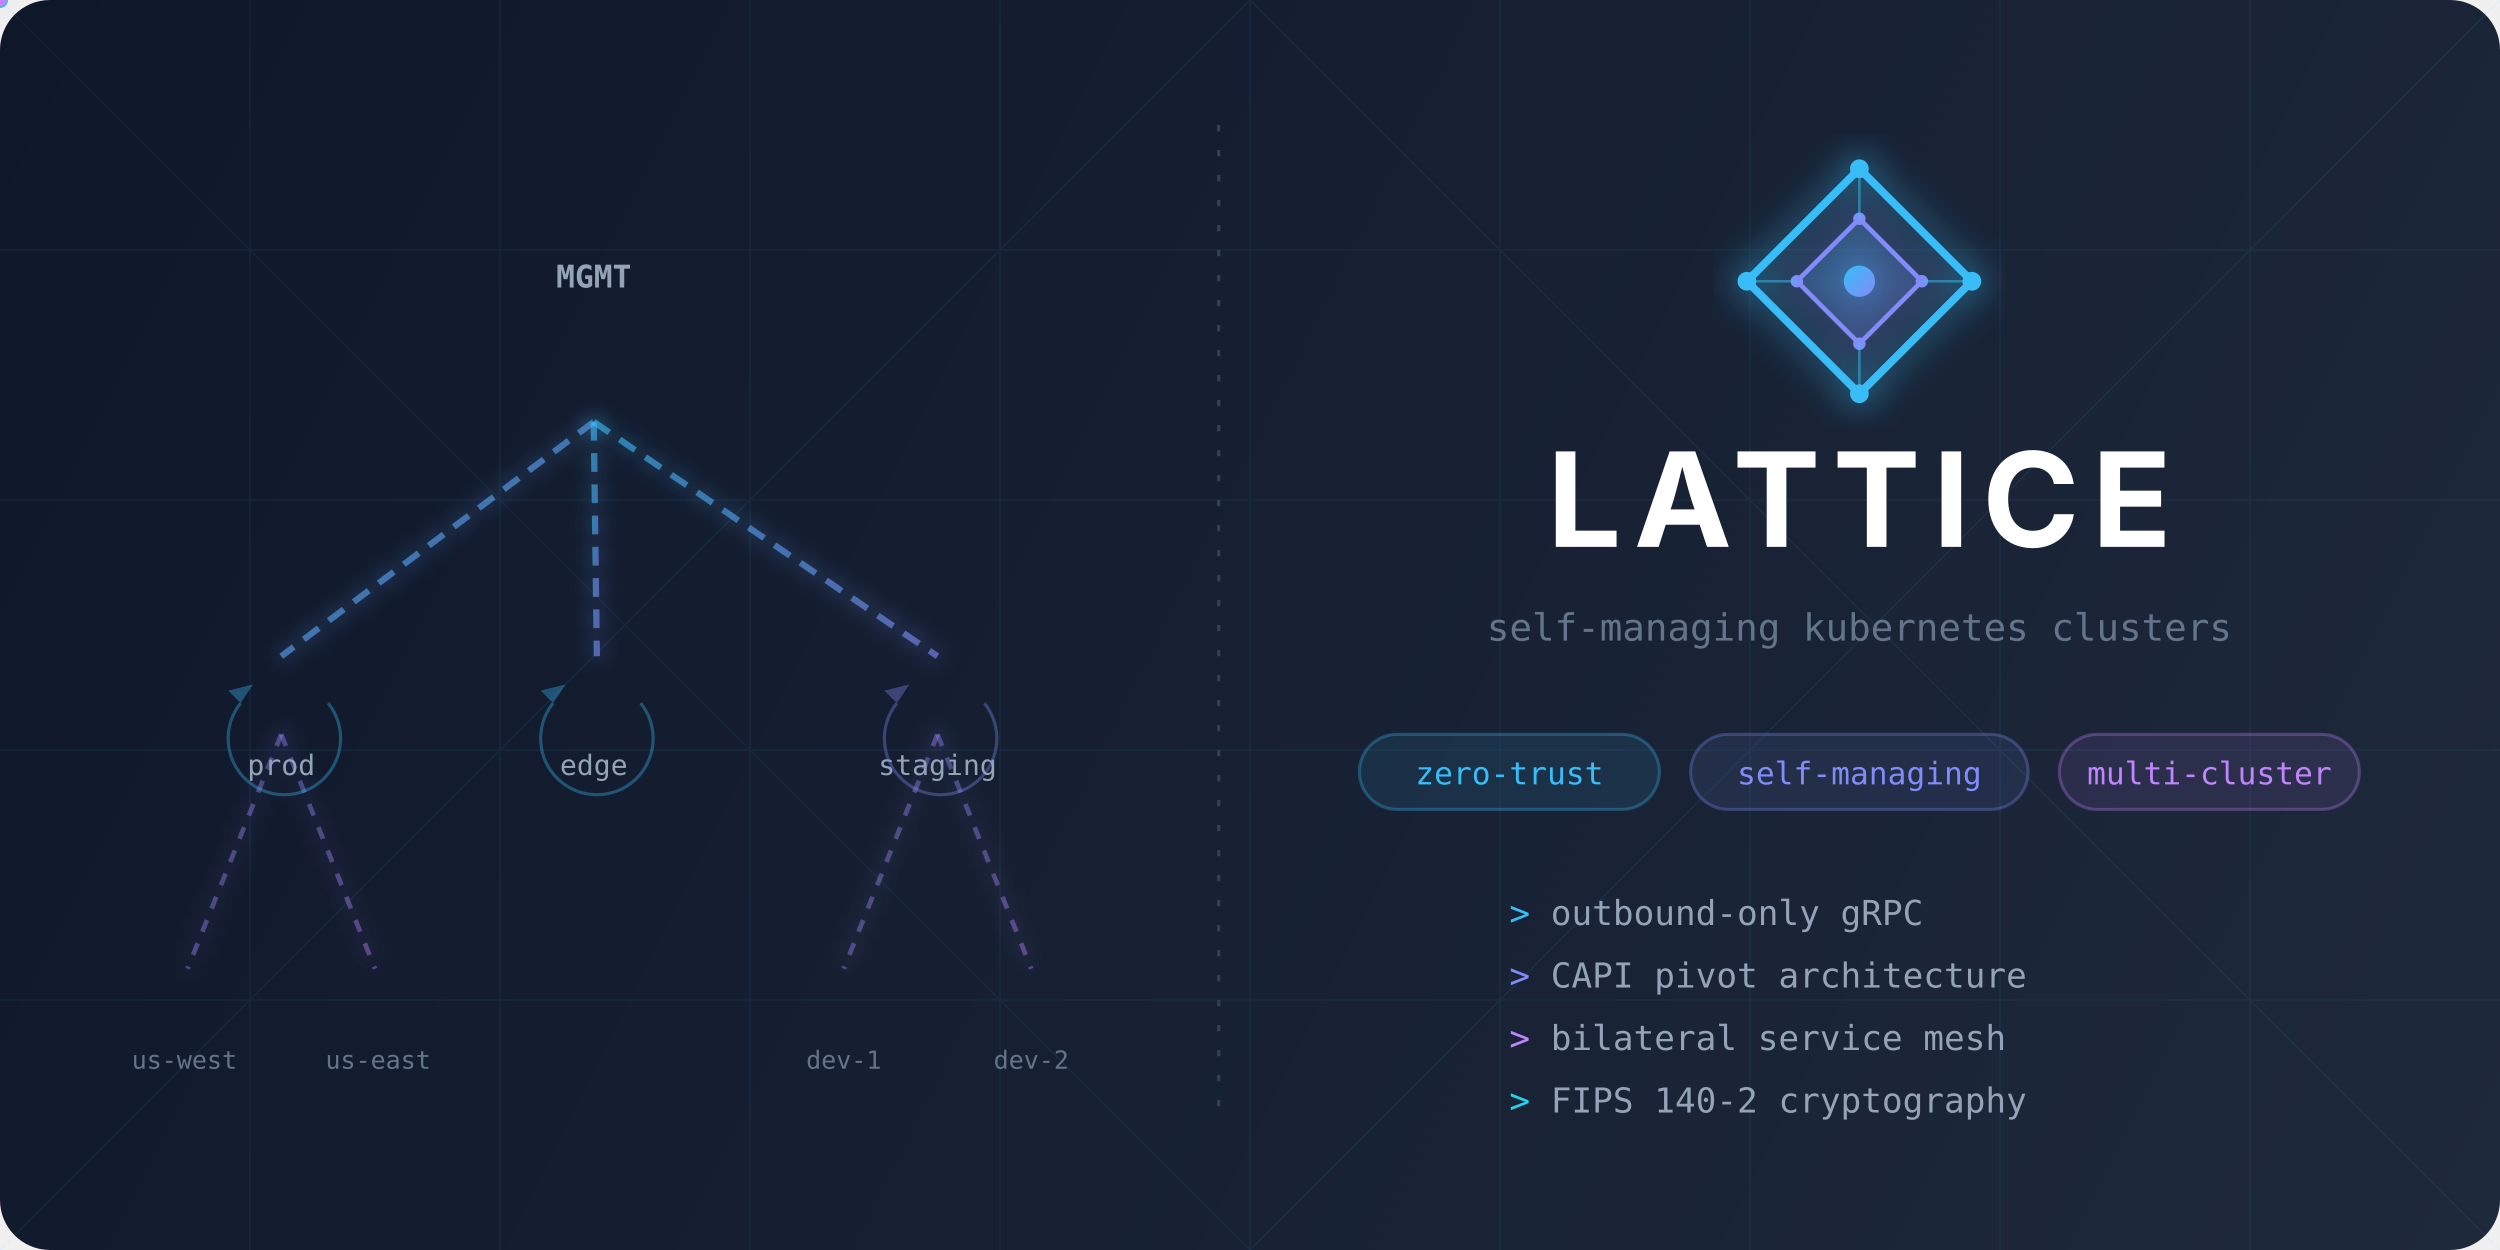
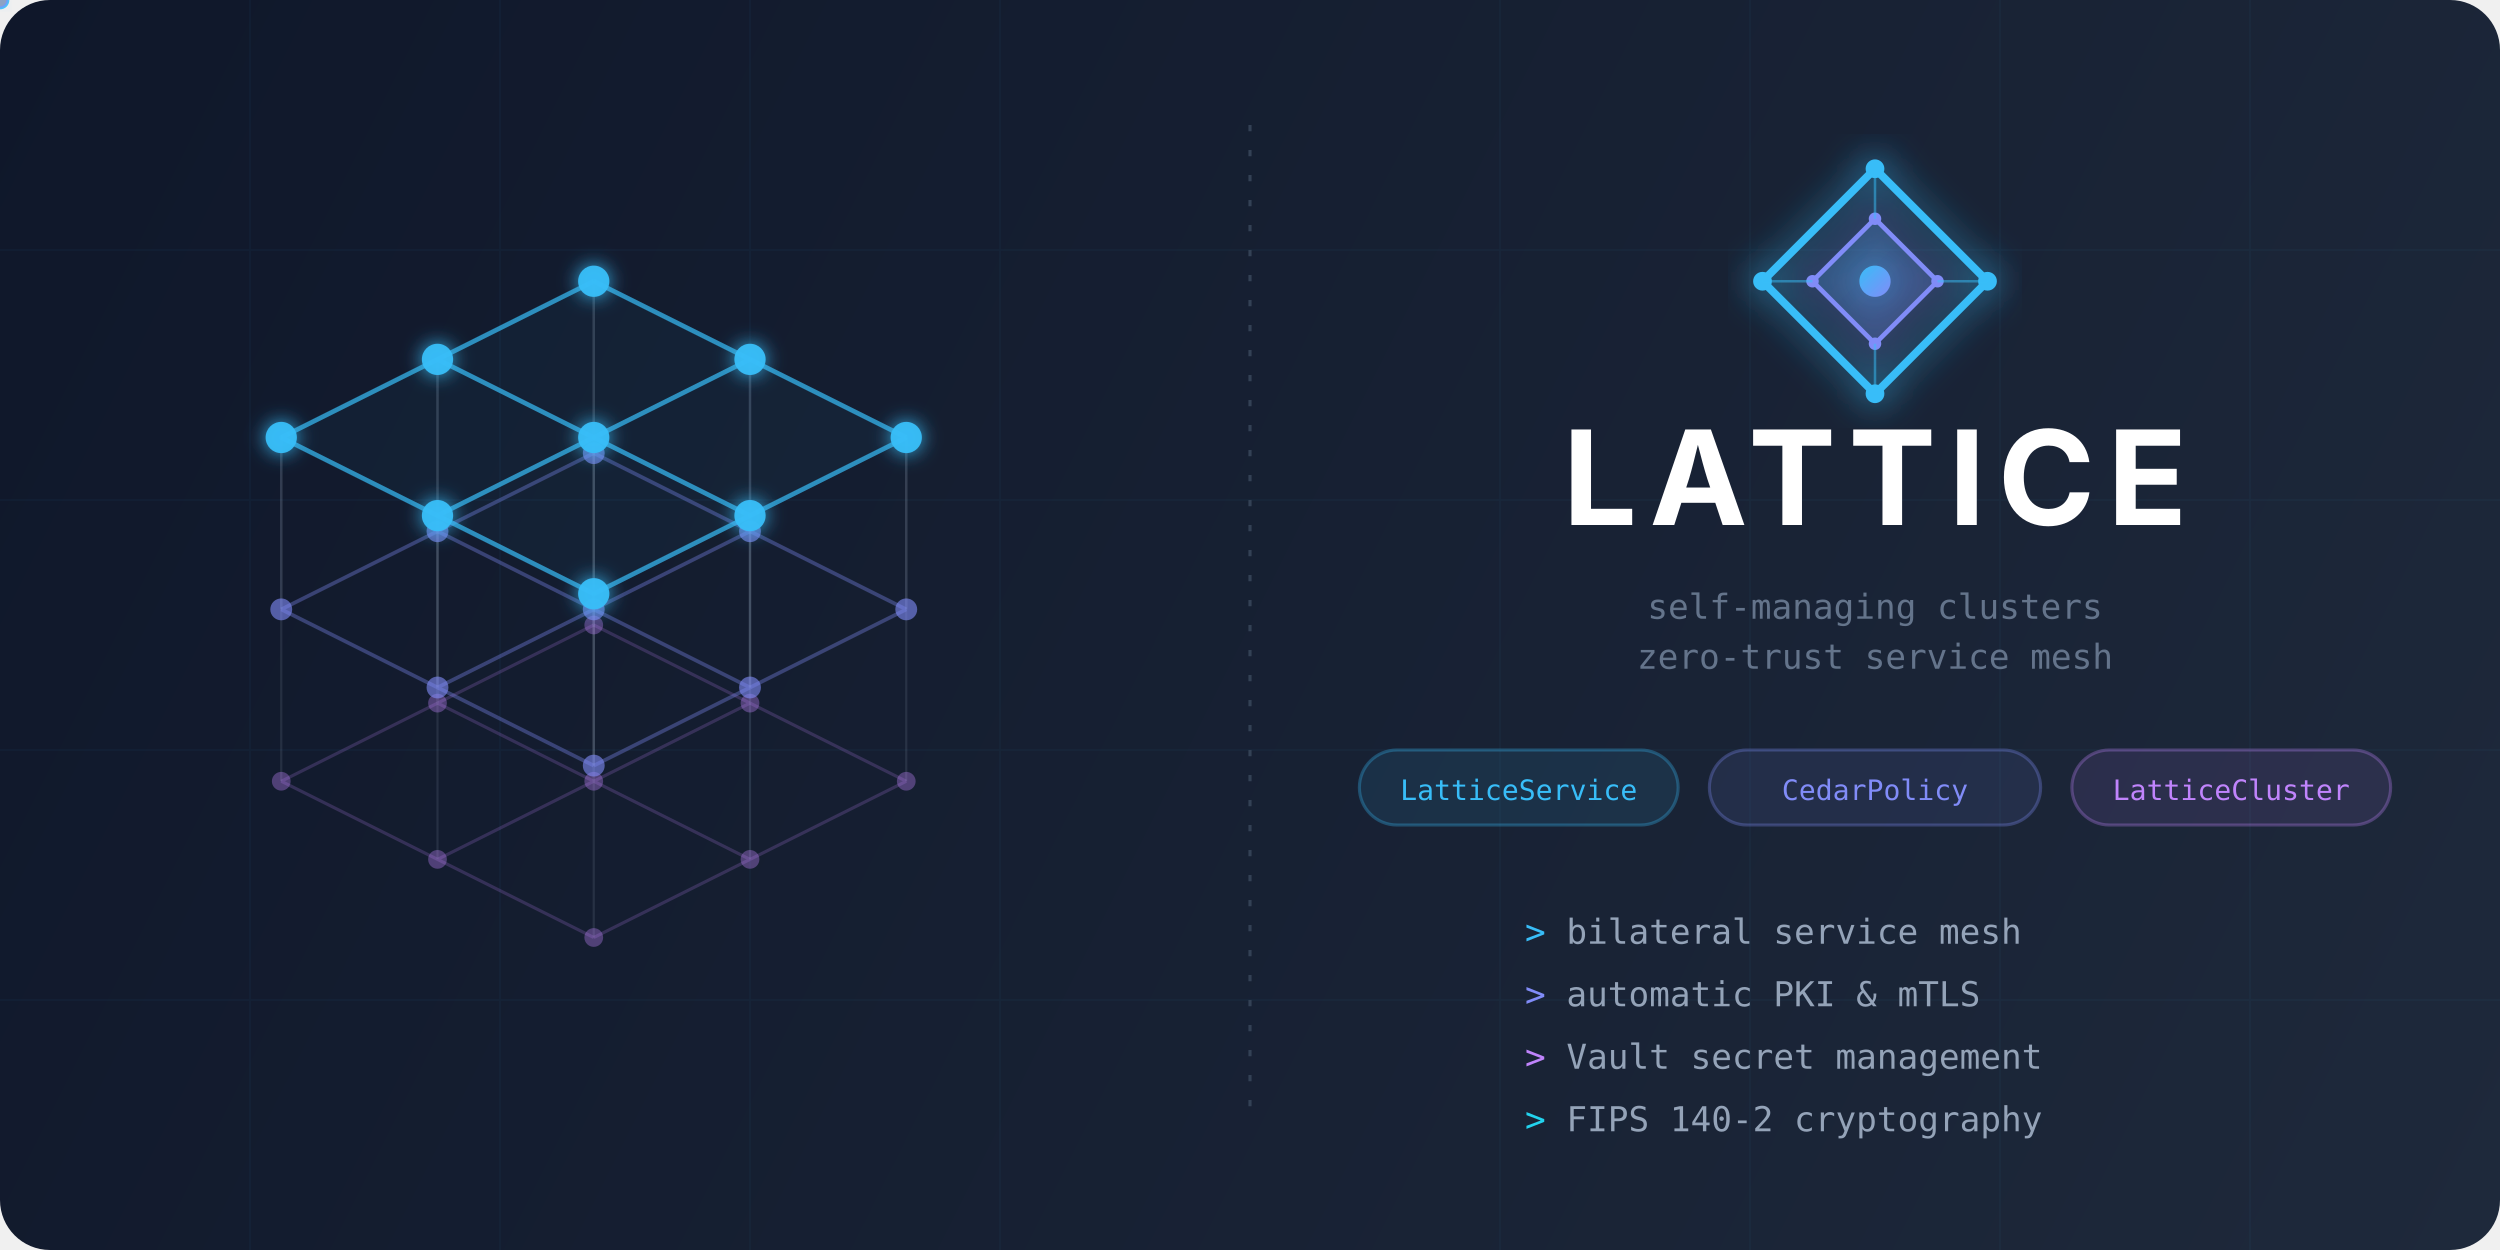
<svg xmlns="http://www.w3.org/2000/svg" viewBox="0 0 800 400" fill="none">
  <defs>
    <linearGradient id="bg" x1="0" y1="0" x2="800" y2="400" gradientUnits="userSpaceOnUse">
      <stop offset="0%" stop-color="#0f172a" />
      <stop offset="100%" stop-color="#1e293b" />
    </linearGradient>
    <linearGradient id="accent" x1="0" y1="0" x2="1" y2="1">
      <stop offset="0%" stop-color="#38bdf8" />
      <stop offset="100%" stop-color="#818cf8" />
-     </linearGradient>
-     <linearGradient id="accent2" x1="0" y1="0" x2="1" y2="1">
-       <stop offset="0%" stop-color="#818cf8" />
-       <stop offset="100%" stop-color="#c084fc" />
-     </linearGradient>
-     <linearGradient id="line1" x1="0" y1="0" x2="1" y2="1">
-       <stop offset="0%" stop-color="#38bdf8" stop-opacity="0.6" />
-       <stop offset="100%" stop-color="#818cf8" stop-opacity="0.6" />
-     </linearGradient>
-     <linearGradient id="line2" x1="0" y1="0" x2="1" y2="1">
-       <stop offset="0%" stop-color="#818cf8" stop-opacity="0.4" />
-       <stop offset="100%" stop-color="#c084fc" stop-opacity="0.4" />
    </linearGradient>
    <filter id="glow">
      <feGaussianBlur stdDeviation="3" result="blur" />
      <feMerge>
        <feMergeNode in="blur" />
        <feMergeNode in="SourceGraphic" />
      </feMerge>
    </filter>
    <filter id="glow-strong">
      <feGaussianBlur stdDeviation="6" result="blur" />
      <feMerge>
        <feMergeNode in="blur" />
        <feMergeNode in="SourceGraphic" />
      </feMerge>
    </filter>
-     <symbol id="node-parent" viewBox="0 0 40 40">
-       <polygon points="20,2 36,11 36,29 20,38 4,29 4,11" fill="none" stroke="url(#accent)" stroke-width="2" />
-       <polygon points="20,8 30,13.5 30,26.5 20,32 10,26.5 10,13.5" fill="url(#accent)" fill-opacity="0.15" />
-       <circle cx="20" cy="20" r="4" fill="url(#accent)" />
-     </symbol>
-     <symbol id="node-child" viewBox="0 0 32 32">
-       <polygon points="16,2 29,9 29,23 16,30 3,23 3,9" fill="none" stroke="url(#accent2)" stroke-width="1.5" />
-       <polygon points="16,7 25,12 25,22 16,27 7,22 7,12" fill="url(#accent2)" fill-opacity="0.12" />
-       <circle cx="16" cy="16" r="3" fill="url(#accent2)" />
-     </symbol>
  </defs>
  <rect width="800" height="400" fill="url(#bg)" rx="16" />
-   <g opacity="0.07" stroke="#38bdf8" stroke-width="0.5">
+   <g opacity="0.04" stroke="#38bdf8" stroke-width="0.5">
    <line x1="80" y1="0" x2="80" y2="400" />
    <line x1="160" y1="0" x2="160" y2="400" />
    <line x1="240" y1="0" x2="240" y2="400" />
    <line x1="320" y1="0" x2="320" y2="400" />
-     <line x1="400" y1="0" x2="400" y2="400" />
    <line x1="480" y1="0" x2="480" y2="400" />
    <line x1="560" y1="0" x2="560" y2="400" />
    <line x1="640" y1="0" x2="640" y2="400" />
    <line x1="720" y1="0" x2="720" y2="400" />
    <line x1="0" y1="80" x2="800" y2="80" />
    <line x1="0" y1="160" x2="800" y2="160" />
    <line x1="0" y1="240" x2="800" y2="240" />
    <line x1="0" y1="320" x2="800" y2="320" />
-     <line x1="0" y1="0" x2="400" y2="400" />
-     <line x1="400" y1="0" x2="800" y2="400" />
-     <line x1="0" y1="400" x2="400" y2="0" />
-     <line x1="400" y1="400" x2="800" y2="0" />
  </g>
-   <g filter="url(#glow)">
-     <line x1="190" y1="135" x2="90" y2="210" stroke="url(#line1)" stroke-width="2" stroke-dasharray="6,4" />
-     <line x1="190" y1="135" x2="191" y2="210" stroke="url(#line1)" stroke-width="2" stroke-dasharray="6,4" />
-     <line x1="190" y1="135" x2="300" y2="210" stroke="url(#line1)" stroke-width="2" stroke-dasharray="6,4" />
-     <circle r="2.5" fill="#38bdf8" opacity="0.9">
-       <animateMotion dur="2.5s" repeatCount="indefinite" path="M190,135 L90,210" />
-     </circle>
-     <circle r="2.5" fill="#38bdf8" opacity="0.9">
-       <animateMotion dur="3s" repeatCount="indefinite" path="M190,135 L191,210" />
-     </circle>
-     <circle r="2.5" fill="#38bdf8" opacity="0.9">
-       <animateMotion dur="2.8s" repeatCount="indefinite" path="M190,135 L300,210" />
-     </circle>
-     <line x1="90" y1="235" x2="60" y2="310" stroke="url(#line2)" stroke-width="1.5" stroke-dasharray="4,4" />
-     <line x1="90" y1="235" x2="120" y2="310" stroke="url(#line2)" stroke-width="1.5" stroke-dasharray="4,4" />
-     <circle r="2" fill="#c084fc" opacity="0.8">
-       <animateMotion dur="2s" repeatCount="indefinite" path="M90,235 L60,310" />
-     </circle>
-     <circle r="2" fill="#c084fc" opacity="0.8">
-       <animateMotion dur="2.3s" repeatCount="indefinite" path="M90,235 L120,310" />
-     </circle>
-     <line x1="300" y1="235" x2="270" y2="310" stroke="url(#line2)" stroke-width="1.5" stroke-dasharray="4,4" />
-     <line x1="300" y1="235" x2="330" y2="310" stroke="url(#line2)" stroke-width="1.5" stroke-dasharray="4,4" />
-     <circle r="2" fill="#c084fc" opacity="0.8">
-       <animateMotion dur="2.2s" repeatCount="indefinite" path="M300,235 L270,310" />
-     </circle>
-     <circle r="2" fill="#c084fc" opacity="0.8">
-       <animateMotion dur="2.6s" repeatCount="indefinite" path="M300,235 L330,310" />
-     </circle>
+   <g stroke="#c084fc" stroke-width="1" opacity="0.2">
+     <line x1="190" y1="200" x2="240" y2="225" />
+     <line x1="240" y1="225" x2="290" y2="250" />
+     <line x1="140" y1="225" x2="190" y2="250" />
+     <line x1="190" y1="250" x2="240" y2="275" />
+     <line x1="90" y1="250" x2="140" y2="275" />
+     <line x1="140" y1="275" x2="190" y2="300" />
+     <line x1="190" y1="200" x2="140" y2="225" />
+     <line x1="140" y1="225" x2="90" y2="250" />
+     <line x1="240" y1="225" x2="190" y2="250" />
+     <line x1="190" y1="250" x2="140" y2="275" />
+     <line x1="290" y1="250" x2="240" y2="275" />
+     <line x1="240" y1="275" x2="190" y2="300" />
  </g>
-   <use href="#node-parent" x="168" y="100" width="44" height="44" filter="url(#glow-strong)" />
-   <text x="190" y="92" text-anchor="middle" font-family="monospace" font-size="10" fill="#94a3b8" font-weight="600">MGMT</text>
-   <use href="#node-parent" x="71" y="200" width="38" height="38" filter="url(#glow)" />
-   <text x="90" y="248" text-anchor="middle" font-family="monospace" font-size="9" fill="#94a3b8">prod</text>
-   <use href="#node-child" x="173" y="202" width="34" height="34" filter="url(#glow)" />
-   <text x="190" y="248" text-anchor="middle" font-family="monospace" font-size="9" fill="#94a3b8">edge</text>
-   <use href="#node-parent" x="281" y="200" width="38" height="38" filter="url(#glow)" />
-   <text x="300" y="248" text-anchor="middle" font-family="monospace" font-size="9" fill="#94a3b8">staging</text>
-   <use href="#node-child" x="44" y="300" width="30" height="30" filter="url(#glow)" />
-   <text x="59" y="342" text-anchor="middle" font-family="monospace" font-size="8" fill="#64748b">us-west</text>
-   <use href="#node-child" x="106" y="300" width="30" height="30" filter="url(#glow)" />
-   <text x="121" y="342" text-anchor="middle" font-family="monospace" font-size="8" fill="#64748b">us-east</text>
-   <use href="#node-child" x="255" y="300" width="30" height="30" filter="url(#glow)" />
-   <text x="270" y="342" text-anchor="middle" font-family="monospace" font-size="8" fill="#64748b">dev-1</text>
-   <use href="#node-child" x="315" y="300" width="30" height="30" filter="url(#glow)" />
-   <text x="330" y="342" text-anchor="middle" font-family="monospace" font-size="8" fill="#64748b">dev-2</text>
-   <g opacity="0.35">
-     <path d="M 105 225 A 18 18 0 1 1 77 225" fill="none" stroke="#38bdf8" stroke-width="1" />
-     <polygon points="77,225 81,219 73,221" fill="#38bdf8" />
-     <path d="M 205 225 A 18 18 0 1 1 177 225" fill="none" stroke="#38bdf8" stroke-width="1" />
-     <polygon points="177,225 181,219 173,221" fill="#38bdf8" />
-     <path d="M 315 225 A 18 18 0 1 1 287 225" fill="none" stroke="#818cf8" stroke-width="1" />
-     <polygon points="287,225 291,219 283,221" fill="#818cf8" />
+   <g stroke="#94a3b8" stroke-width="0.7" opacity="0.15">
+     <line x1="190" y1="200" x2="190" y2="145" />
+     <line x1="240" y1="225" x2="240" y2="170" />
+     <line x1="290" y1="250" x2="290" y2="195" />
+     <line x1="140" y1="225" x2="140" y2="170" />
+     <line x1="190" y1="250" x2="190" y2="195" />
+     <line x1="240" y1="275" x2="240" y2="220" />
+     <line x1="90" y1="250" x2="90" y2="195" />
+     <line x1="140" y1="275" x2="140" y2="220" />
+     <line x1="190" y1="300" x2="190" y2="245" />
  </g>
-   <line x1="390" y1="40" x2="390" y2="360" stroke="#334155" stroke-width="1" stroke-dasharray="2,6" />
-   <g transform="translate(595, 100)">
-     <g filter="url(#glow-strong)" transform="translate(0, -10)">
-       <polygon points="0,-36 36,0 0,36 -36,0" fill="none" stroke="#38bdf8" stroke-width="2.5" />
-       <polygon points="0,-20 20,0 0,20 -20,0" fill="url(#accent)" fill-opacity="0.2" stroke="#818cf8" stroke-width="1.5" />
-       <circle cx="0" cy="0" r="5" fill="url(#accent)" />
-       <circle cx="0" cy="-36" r="3" fill="#38bdf8" />
-       <circle cx="36" cy="0" r="3" fill="#38bdf8" />
-       <circle cx="0" cy="36" r="3" fill="#38bdf8" />
-       <circle cx="-36" cy="0" r="3" fill="#38bdf8" />
-       <circle cx="0" cy="-20" r="2" fill="#818cf8" />
-       <circle cx="20" cy="0" r="2" fill="#818cf8" />
-       <circle cx="0" cy="20" r="2" fill="#818cf8" />
-       <circle cx="-20" cy="0" r="2" fill="#818cf8" />
-       <line x1="0" y1="-20" x2="0" y2="-36" stroke="#38bdf8" stroke-width="0.8" opacity="0.5" />
-       <line x1="20" y1="0" x2="36" y2="0" stroke="#38bdf8" stroke-width="0.8" opacity="0.5" />
-       <line x1="0" y1="20" x2="0" y2="36" stroke="#38bdf8" stroke-width="0.8" opacity="0.5" />
-       <line x1="-20" y1="0" x2="-36" y2="0" stroke="#38bdf8" stroke-width="0.8" opacity="0.5" />
-     </g>
+   <g stroke="#818cf8" stroke-width="1.2" opacity="0.35">
+     <line x1="190" y1="145" x2="240" y2="170" />
+     <line x1="240" y1="170" x2="290" y2="195" />
+     <line x1="140" y1="170" x2="190" y2="195" />
+     <line x1="190" y1="195" x2="240" y2="220" />
+     <line x1="90" y1="195" x2="140" y2="220" />
+     <line x1="140" y1="220" x2="190" y2="245" />
+     <line x1="190" y1="145" x2="140" y2="170" />
+     <line x1="140" y1="170" x2="90" y2="195" />
+     <line x1="240" y1="170" x2="190" y2="195" />
+     <line x1="190" y1="195" x2="140" y2="220" />
+     <line x1="290" y1="195" x2="240" y2="220" />
+     <line x1="240" y1="220" x2="190" y2="245" />
  </g>
-   <text x="595" y="175" text-anchor="middle" font-family="system-ui, -apple-system, sans-serif" font-size="42" font-weight="700" fill="white" letter-spacing="4">LATTICE</text>
-   <text x="595" y="205" text-anchor="middle" font-family="monospace" font-size="12" fill="#64748b">self-managing kubernetes clusters</text>
-   <g transform="translate(595, 235)">
-     <rect x="-160" y="0" width="96" height="24" rx="12" fill="#38bdf8" fill-opacity="0.1" stroke="#38bdf8" stroke-opacity="0.3" stroke-width="1" />
-     <text x="-112" y="16" text-anchor="middle" font-family="monospace" font-size="10" fill="#38bdf8">zero-trust</text>
-     <rect x="-54" y="0" width="108" height="24" rx="12" fill="#818cf8" fill-opacity="0.1" stroke="#818cf8" stroke-opacity="0.3" stroke-width="1" />
-     <text x="0" y="16" text-anchor="middle" font-family="monospace" font-size="10" fill="#818cf8">self-managing</text>
-     <rect x="64" y="0" width="96" height="24" rx="12" fill="#c084fc" fill-opacity="0.1" stroke="#c084fc" stroke-opacity="0.3" stroke-width="1" />
-     <text x="112" y="16" text-anchor="middle" font-family="monospace" font-size="10" fill="#c084fc">multi-cluster</text>
+   <g stroke="#94a3b8" stroke-width="0.8" opacity="0.25">
+     <line x1="190" y1="145" x2="190" y2="90" />
+     <line x1="240" y1="170" x2="240" y2="115" />
+     <line x1="290" y1="195" x2="290" y2="140" />
+     <line x1="140" y1="170" x2="140" y2="115" />
+     <line x1="190" y1="195" x2="190" y2="140" />
+     <line x1="240" y1="220" x2="240" y2="165" />
+     <line x1="90" y1="195" x2="90" y2="140" />
+     <line x1="140" y1="220" x2="140" y2="165" />
+     <line x1="190" y1="245" x2="190" y2="190" />
+   </g>
+   <polygon points="190,90 290,140 190,190 90,140" fill="#38bdf8" fill-opacity="0.04" />
+   <g stroke="#38bdf8" stroke-width="1.5" opacity="0.7">
+     <line x1="190" y1="90" x2="240" y2="115" />
+     <line x1="240" y1="115" x2="290" y2="140" />
+     <line x1="140" y1="115" x2="190" y2="140" />
+     <line x1="190" y1="140" x2="240" y2="165" />
+     <line x1="90" y1="140" x2="140" y2="165" />
+     <line x1="140" y1="165" x2="190" y2="190" />
+     <line x1="190" y1="90" x2="140" y2="115" />
+     <line x1="140" y1="115" x2="90" y2="140" />
+     <line x1="240" y1="115" x2="190" y2="140" />
+     <line x1="190" y1="140" x2="140" y2="165" />
+     <line x1="290" y1="140" x2="240" y2="165" />
+     <line x1="240" y1="165" x2="190" y2="190" />
+   </g>
+   <g fill="#c084fc">
+     <circle cx="190" cy="200" r="3" opacity="0.35" />
+     <circle cx="240" cy="225" r="3" opacity="0.35" />
+     <circle cx="290" cy="250" r="3" opacity="0.35" />
+     <circle cx="140" cy="225" r="3" opacity="0.35" />
+     <circle cx="190" cy="250" r="3" opacity="0.35" />
+     <circle cx="240" cy="275" r="3" opacity="0.35" />
+     <circle cx="90" cy="250" r="3" opacity="0.35" />
+     <circle cx="140" cy="275" r="3" opacity="0.35" />
+     <circle cx="190" cy="300" r="3" opacity="0.35" />
+   </g>
+   <g fill="#818cf8">
+     <circle cx="190" cy="145" r="3.5" opacity="0.6" />
+     <circle cx="240" cy="170" r="3.5" opacity="0.6" />
+     <circle cx="290" cy="195" r="3.5" opacity="0.6" />
+     <circle cx="140" cy="170" r="3.5" opacity="0.6" />
+     <circle cx="190" cy="195" r="3.5" opacity="0.6" />
+     <circle cx="240" cy="220" r="3.5" opacity="0.6" />
+     <circle cx="90" cy="195" r="3.5" opacity="0.6" />
+     <circle cx="140" cy="220" r="3.5" opacity="0.6" />
+     <circle cx="190" cy="245" r="3.5" opacity="0.6" />
+   </g>
+   <g fill="#38bdf8" filter="url(#glow)">
+     <circle cx="190" cy="90" r="5" opacity="0.95" />
+     <circle cx="240" cy="115" r="5" opacity="0.95" />
+     <circle cx="290" cy="140" r="5" opacity="0.95" />
+     <circle cx="140" cy="115" r="5" opacity="0.95" />
+     <circle cx="190" cy="140" r="5" opacity="0.95" />
+     <circle cx="240" cy="165" r="5" opacity="0.95" />
+     <circle cx="90" cy="140" r="5" opacity="0.95" />
+     <circle cx="140" cy="165" r="5" opacity="0.95" />
+     <circle cx="190" cy="190" r="5" opacity="0.95" />
+   </g>
+   <circle r="3" fill="#38bdf8" opacity="0.9" filter="url(#glow)">
+     <animateMotion dur="5s" repeatCount="indefinite" path="M190,90 L240,115 L290,140 L240,165 L190,190 L140,165 L90,140 L140,115 Z" />
+   </circle>
+   <circle r="2.5" fill="#818cf8" opacity="0.7">
+     <animateMotion dur="6s" repeatCount="indefinite" path="M190,145 L240,170 L290,195 L240,220 L190,245 L140,220 L90,195 L140,170 Z" />
+   </circle>
+   <circle r="2" fill="#94a3b8" opacity="0.6">
+     <animateMotion dur="2s" repeatCount="indefinite" path="M290,140 L290,195 L290,250" />
+   </circle>
+   <circle r="2" fill="#94a3b8" opacity="0.5">
+     <animateMotion dur="2s" repeatCount="indefinite" begin="0.7s" path="M90,140 L90,195 L90,250" />
+   </circle>
+   <line x1="400" y1="40" x2="400" y2="360" stroke="#334155" stroke-width="1" stroke-dasharray="2,6" />
+   <g transform="translate(600, 90)" filter="url(#glow-strong)">
+     <polygon points="0,-36 36,0 0,36 -36,0" fill="none" stroke="#38bdf8" stroke-width="2.5" />
+     <polygon points="0,-20 20,0 0,20 -20,0" fill="url(#accent)" fill-opacity="0.2" stroke="#818cf8" stroke-width="1.5" />
+     <circle cx="0" cy="0" r="5" fill="url(#accent)" />
+     <circle cx="0" cy="-36" r="3" fill="#38bdf8" />
+     <circle cx="36" cy="0" r="3" fill="#38bdf8" />
+     <circle cx="0" cy="36" r="3" fill="#38bdf8" />
+     <circle cx="-36" cy="0" r="3" fill="#38bdf8" />
+     <circle cx="0" cy="-20" r="2" fill="#818cf8" />
+     <circle cx="20" cy="0" r="2" fill="#818cf8" />
+     <circle cx="0" cy="20" r="2" fill="#818cf8" />
+     <circle cx="-20" cy="0" r="2" fill="#818cf8" />
+     <line x1="0" y1="-20" x2="0" y2="-36" stroke="#38bdf8" stroke-width="0.8" opacity="0.5" />
+     <line x1="20" y1="0" x2="36" y2="0" stroke="#38bdf8" stroke-width="0.8" opacity="0.5" />
+     <line x1="0" y1="20" x2="0" y2="36" stroke="#38bdf8" stroke-width="0.8" opacity="0.5" />
+     <line x1="-20" y1="0" x2="-36" y2="0" stroke="#38bdf8" stroke-width="0.8" opacity="0.5" />
+   </g>
+   <text x="600" y="168" text-anchor="middle" font-family="system-ui, -apple-system, sans-serif" font-size="42" font-weight="700" fill="white" letter-spacing="4">LATTICE</text>
+   <text x="600" y="198" text-anchor="middle" font-family="monospace" font-size="11" fill="#64748b">self-managing clusters</text>
+   <text x="600" y="214" text-anchor="middle" font-family="monospace" font-size="11" fill="#64748b">zero-trust service mesh</text>
+   <g transform="translate(600, 240)">
+     <rect x="-165" y="0" width="102" height="24" rx="12" fill="#38bdf8" fill-opacity="0.1" stroke="#38bdf8" stroke-opacity="0.3" stroke-width="1" />
+     <text x="-114" y="16" text-anchor="middle" font-family="monospace" font-size="9" fill="#38bdf8">LatticeService</text>
+     <rect x="-53" y="0" width="106" height="24" rx="12" fill="#818cf8" fill-opacity="0.1" stroke="#818cf8" stroke-opacity="0.3" stroke-width="1" />
+     <text x="0" y="16" text-anchor="middle" font-family="monospace" font-size="9" fill="#818cf8">CedarPolicy</text>
+     <rect x="63" y="0" width="102" height="24" rx="12" fill="#c084fc" fill-opacity="0.1" stroke="#c084fc" stroke-opacity="0.3" stroke-width="1" />
+     <text x="114" y="16" text-anchor="middle" font-family="monospace" font-size="9" fill="#c084fc">LatticeCluster</text>
  </g>
  <g font-family="monospace" font-size="11" fill="#94a3b8">
-     <text x="483" y="296">
-       <tspan fill="#38bdf8">&gt;</tspan> outbound-only gRPC</text>
-     <text x="483" y="316">
-       <tspan fill="#818cf8">&gt;</tspan> CAPI pivot architecture</text>
-     <text x="483" y="336">
-       <tspan fill="#c084fc">&gt;</tspan> bilateral service mesh</text>
-     <text x="483" y="356">
+     <text x="488" y="302">
+       <tspan fill="#38bdf8">&gt;</tspan> bilateral service mesh</text>
+     <text x="488" y="322">
+       <tspan fill="#818cf8">&gt;</tspan> automatic PKI &amp; mTLS</text>
+     <text x="488" y="342">
+       <tspan fill="#c084fc">&gt;</tspan> Vault secret management</text>
+     <text x="488" y="362">
      <tspan fill="#22d3ee">&gt;</tspan> FIPS 140-2 cryptography</text>
  </g>
-   <circle cx="190" cy="122" r="26" fill="none" stroke="#38bdf8" stroke-width="0.8" opacity="0">
-     <animate attributeName="r" values="26;40" dur="3s" repeatCount="indefinite" />
-     <animate attributeName="opacity" values="0.5;0" dur="3s" repeatCount="indefinite" />
-   </circle>
</svg>
